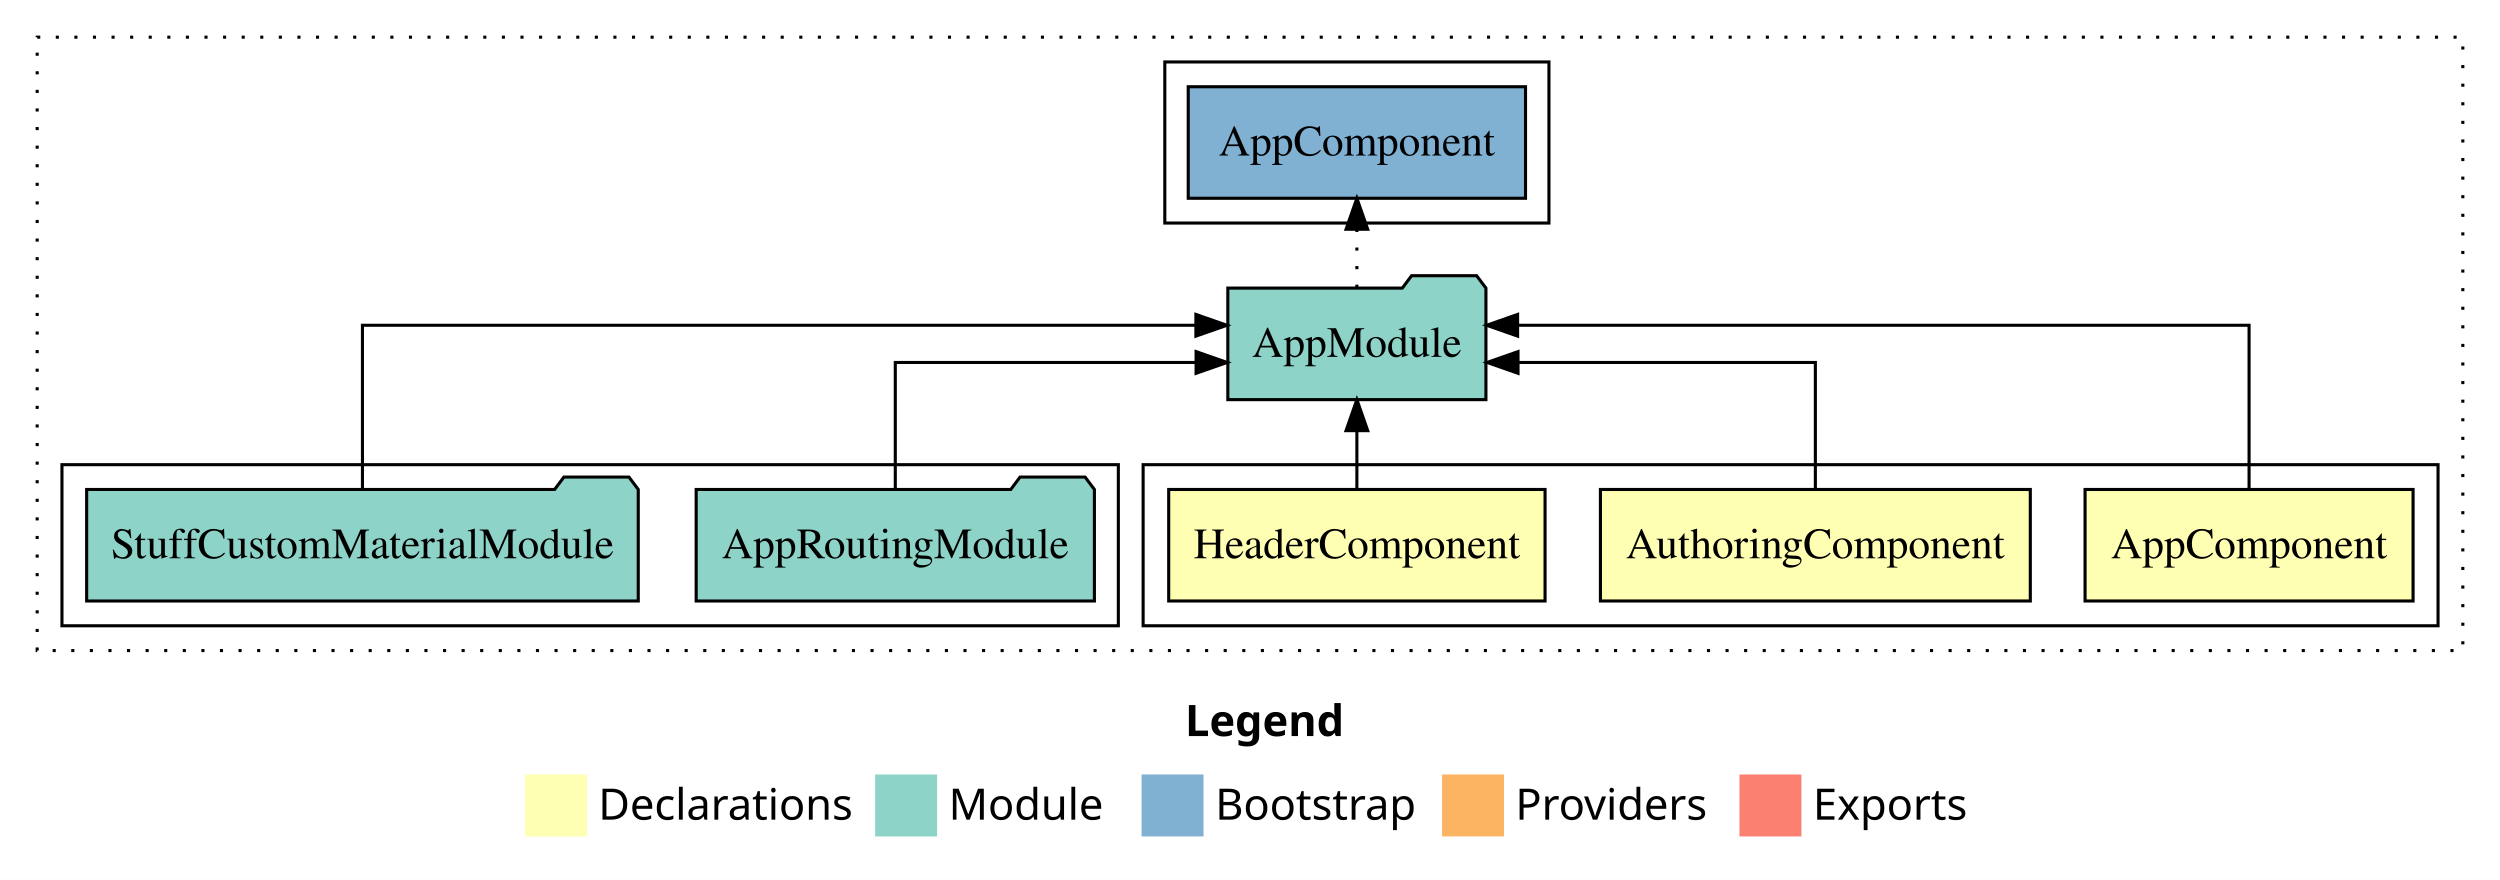
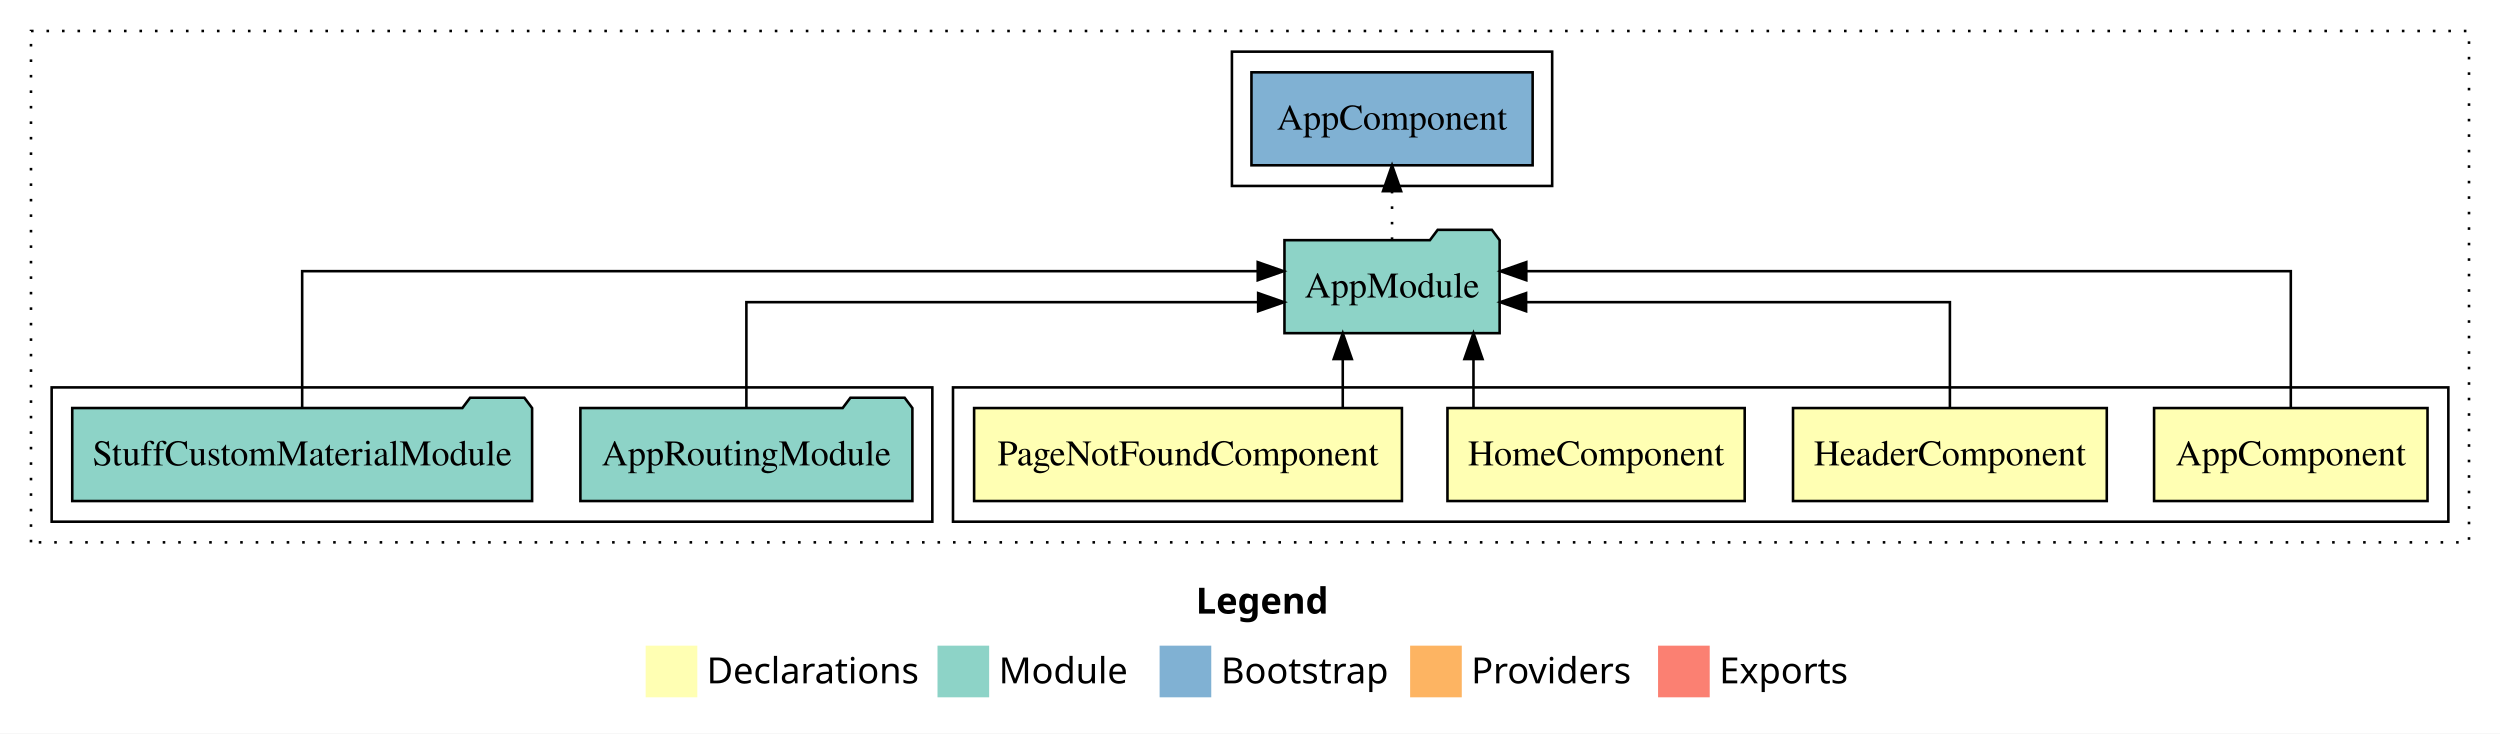
- <svg xmlns="http://www.w3.org/2000/svg" width="807pt" height="284pt" viewBox="0.00 0.00 807.00 284.00">
+ <svg xmlns="http://www.w3.org/2000/svg" width="968pt" height="284pt" viewBox="0.00 0.00 968.00 284.00">
  <g id="graph0" class="graph" transform="scale(1 1) rotate(0) translate(4 280)">
-     <polygon fill="#ffffff" stroke="transparent" points="-4,4 -4,-280 803,-280 803,4 -4,4" />
-     <text text-anchor="start" x="378.509" y="-42.4" font-family="sans-serif" font-weight="bold" font-size="14.00" fill="#000000">Legend</text>
-     <polygon fill="#ffffb3" stroke="transparent" points="165.5,-10 165.5,-30 185.5,-30 185.5,-10 165.5,-10" />
-     <text text-anchor="start" x="189.129" y="-15.4" font-family="sans-serif" font-size="14.00" fill="#000000">  Declarations</text>
-     <polygon fill="#8dd3c7" stroke="transparent" points="278.5,-10 278.5,-30 298.5,-30 298.5,-10 278.5,-10" />
-     <text text-anchor="start" x="302.225" y="-15.4" font-family="sans-serif" font-size="14.00" fill="#000000">  Module</text>
-     <polygon fill="#80b1d3" stroke="transparent" points="364.5,-10 364.5,-30 384.5,-30 384.5,-10 364.5,-10" />
-     <text text-anchor="start" x="388.281" y="-15.4" font-family="sans-serif" font-size="14.00" fill="#000000">  Bootstrap</text>
-     <polygon fill="#fdb462" stroke="transparent" points="461.5,-10 461.5,-30 481.5,-30 481.5,-10 461.5,-10" />
-     <text text-anchor="start" x="485.173" y="-15.4" font-family="sans-serif" font-size="14.00" fill="#000000">  Providers</text>
-     <polygon fill="#fb8072" stroke="transparent" points="557.5,-10 557.5,-30 577.5,-30 577.5,-10 557.5,-10" />
-     <text text-anchor="start" x="581.226" y="-15.4" font-family="sans-serif" font-size="14.00" fill="#000000">  Exports</text>
+     <polygon fill="#ffffff" stroke="transparent" points="-4,4 -4,-280 964,-280 964,4 -4,4" />
+     <text text-anchor="start" x="459.009" y="-42.4" font-family="sans-serif" font-weight="bold" font-size="14.00" fill="#000000">Legend</text>
+     <polygon fill="#ffffb3" stroke="transparent" points="246,-10 246,-30 266,-30 266,-10 246,-10" />
+     <text text-anchor="start" x="269.629" y="-15.4" font-family="sans-serif" font-size="14.00" fill="#000000">  Declarations</text>
+     <polygon fill="#8dd3c7" stroke="transparent" points="359,-10 359,-30 379,-30 379,-10 359,-10" />
+     <text text-anchor="start" x="382.725" y="-15.4" font-family="sans-serif" font-size="14.00" fill="#000000">  Module</text>
+     <polygon fill="#80b1d3" stroke="transparent" points="445,-10 445,-30 465,-30 465,-10 445,-10" />
+     <text text-anchor="start" x="468.781" y="-15.4" font-family="sans-serif" font-size="14.00" fill="#000000">  Bootstrap</text>
+     <polygon fill="#fdb462" stroke="transparent" points="542,-10 542,-30 562,-30 562,-10 542,-10" />
+     <text text-anchor="start" x="565.673" y="-15.4" font-family="sans-serif" font-size="14.00" fill="#000000">  Providers</text>
+     <polygon fill="#fb8072" stroke="transparent" points="638,-10 638,-30 658,-30 658,-10 638,-10" />
+     <text text-anchor="start" x="661.726" y="-15.4" font-family="sans-serif" font-size="14.00" fill="#000000">  Exports</text>
    <g id="clust1" class="cluster">
-       <polygon fill="none" stroke="#000000" stroke-dasharray="1,5" points="8,-70 8,-268 791,-268 791,-70 8,-70" />
+       <polygon fill="none" stroke="#000000" stroke-dasharray="1,5" points="8,-70 8,-268 952,-268 952,-70 8,-70" />
    </g>
    <g id="clust2" class="cluster">
-       <polygon fill="none" stroke="#000000" points="365,-78 365,-130 783,-130 783,-78 365,-78" />
+       <polygon fill="none" stroke="#000000" points="365,-78 365,-130 944,-130 944,-78 365,-78" />
    </g>
-     <g id="clust6" class="cluster">
+     <g id="clust7" class="cluster">
      <polygon fill="none" stroke="#000000" points="16,-78 16,-130 357,-130 357,-78 16,-78" />
    </g>
-     <g id="clust8" class="cluster">
-       <polygon fill="none" stroke="#000000" points="372,-208 372,-260 496,-260 496,-208 372,-208" />
+     <g id="clust9" class="cluster">
+       <polygon fill="none" stroke="#000000" points="473,-208 473,-260 597,-260 597,-208 473,-208" />
    </g>
    <g id="node1" class="node">
-       <polygon fill="#ffffb3" stroke="#000000" points="774.94,-122 669.06,-122 669.06,-86 774.94,-86 774.94,-122" />
-       <text text-anchor="middle" x="722" y="-99.8" font-family="Times,serif" font-size="14.00" fill="#000000">AppComponent</text>
+       <polygon fill="#ffffb3" stroke="#000000" points="935.94,-122 830.06,-122 830.06,-86 935.94,-86 935.94,-122" />
+       <text text-anchor="middle" x="883" y="-99.8" font-family="Times,serif" font-size="14.00" fill="#000000">AppComponent</text>
+     </g>
+     <g id="node5" class="node">
+       <polygon fill="#8dd3c7" stroke="#000000" points="576.657,-187 573.657,-191 552.657,-191 549.657,-187 493.343,-187 493.343,-151 576.657,-151 576.657,-187" />
+       <text text-anchor="middle" x="535" y="-164.8" font-family="Times,serif" font-size="14.00" fill="#000000">AppModule</text>
+     </g>
+     <g id="edge1" class="edge">
+       <path fill="none" stroke="#000000" d="M883,-122.284C883,-143.321 883,-175 883,-175 883,-175 586.977,-175 586.977,-175" />
+       <polygon fill="#000000" stroke="#000000" points="586.977,-171.5 576.977,-175 586.977,-178.5 586.977,-171.5" />
+     </g>
+     <g id="node2" class="node">
+       <polygon fill="#ffffb3" stroke="#000000" points="811.744,-122 690.256,-122 690.256,-86 811.744,-86 811.744,-122" />
+       <text text-anchor="middle" x="751" y="-99.8" font-family="Times,serif" font-size="14.00" fill="#000000">HeaderComponent</text>
+     </g>
+     <g id="edge2" class="edge">
+       <path fill="none" stroke="#000000" d="M751,-122.022C751,-139.373 751,-163 751,-163 751,-163 586.903,-163 586.903,-163" />
+       <polygon fill="#000000" stroke="#000000" points="586.903,-159.5 576.903,-163 586.903,-166.5 586.903,-159.5" />
+     </g>
+     <g id="node3" class="node">
+       <polygon fill="#ffffb3" stroke="#000000" points="671.545,-122 556.455,-122 556.455,-86 671.545,-86 671.545,-122" />
+       <text text-anchor="middle" x="614" y="-99.8" font-family="Times,serif" font-size="14.00" fill="#000000">HomeComponent</text>
+     </g>
+     <g id="edge3" class="edge">
+       <path fill="none" stroke="#000000" d="M566.528,-122.106C566.528,-122.106 566.528,-140.991 566.528,-140.991" />
+       <polygon fill="#000000" stroke="#000000" points="563.028,-140.991 566.528,-150.991 570.028,-140.991 563.028,-140.991" />
    </g>
    <g id="node4" class="node">
-       <polygon fill="#8dd3c7" stroke="#000000" points="475.657,-187 472.657,-191 451.657,-191 448.657,-187 392.343,-187 392.343,-151 475.657,-151 475.657,-187" />
-       <text text-anchor="middle" x="434" y="-164.8" font-family="Times,serif" font-size="14.00" fill="#000000">AppModule</text>
+       <polygon fill="#ffffb3" stroke="#000000" points="538.824,-122 373.176,-122 373.176,-86 538.824,-86 538.824,-122" />
+       <text text-anchor="middle" x="456" y="-99.8" font-family="Times,serif" font-size="14.00" fill="#000000">PageNotFoundComponent</text>
    </g>
-     <g id="edge1" class="edge">
-       <path fill="none" stroke="#000000" d="M722,-122.284C722,-143.321 722,-175 722,-175 722,-175 485.878,-175 485.878,-175" />
-       <polygon fill="#000000" stroke="#000000" points="485.878,-171.5 475.878,-175 485.878,-178.5 485.878,-171.5" />
+     <g id="edge4" class="edge">
+       <path fill="none" stroke="#000000" d="M515.917,-122.106C515.917,-122.106 515.917,-140.991 515.917,-140.991" />
+       <polygon fill="#000000" stroke="#000000" points="512.417,-140.991 515.917,-150.991 519.417,-140.991 512.417,-140.991" />
    </g>
-     <g id="node2" class="node">
-       <polygon fill="#ffffb3" stroke="#000000" points="651.381,-122 512.619,-122 512.619,-86 651.381,-86 651.381,-122" />
-       <text text-anchor="middle" x="582" y="-99.8" font-family="Times,serif" font-size="14.00" fill="#000000">AuthoringComponent</text>
+     <g id="node8" class="node">
+       <polygon fill="#80b1d3" stroke="#000000" points="589.439,-252 480.561,-252 480.561,-216 589.439,-216 589.439,-252" />
+       <text text-anchor="middle" x="535" y="-229.8" font-family="Times,serif" font-size="14.00" fill="#000000">AppComponent </text>
    </g>
-     <g id="edge2" class="edge">
-       <path fill="none" stroke="#000000" d="M582,-122.022C582,-139.373 582,-163 582,-163 582,-163 486.015,-163 486.015,-163" />
-       <polygon fill="#000000" stroke="#000000" points="486.015,-159.5 476.015,-163 486.015,-166.5 486.015,-159.5" />
+     <g id="edge7" class="edge">
+       <path fill="none" stroke="#000000" stroke-dasharray="1,5" d="M535,-187.106C535,-187.106 535,-205.991 535,-205.991" />
+       <polygon fill="#000000" stroke="#000000" points="531.5,-205.991 535,-215.991 538.5,-205.991 531.5,-205.991" />
    </g>
-     <g id="node3" class="node">
-       <polygon fill="#ffffb3" stroke="#000000" points="494.744,-122 373.256,-122 373.256,-86 494.744,-86 494.744,-122" />
-       <text text-anchor="middle" x="434" y="-99.8" font-family="Times,serif" font-size="14.00" fill="#000000">HeaderComponent</text>
-     </g>
-     <g id="edge3" class="edge">
-       <path fill="none" stroke="#000000" d="M434,-122.106C434,-122.106 434,-140.991 434,-140.991" />
-       <polygon fill="#000000" stroke="#000000" points="430.5,-140.991 434,-150.991 437.5,-140.991 430.5,-140.991" />
-     </g>
-     <g id="node7" class="node">
-       <polygon fill="#80b1d3" stroke="#000000" points="488.439,-252 379.561,-252 379.561,-216 488.439,-216 488.439,-252" />
-       <text text-anchor="middle" x="434" y="-229.8" font-family="Times,serif" font-size="14.00" fill="#000000">AppComponent </text>
-     </g>
-     <g id="edge6" class="edge">
-       <path fill="none" stroke="#000000" stroke-dasharray="1,5" d="M434,-187.106C434,-187.106 434,-205.991 434,-205.991" />
-       <polygon fill="#000000" stroke="#000000" points="430.5,-205.991 434,-215.991 437.5,-205.991 430.5,-205.991" />
-     </g>
-     <g id="node5" class="node">
+     <g id="node6" class="node">
      <polygon fill="#8dd3c7" stroke="#000000" points="349.274,-122 346.274,-126 325.274,-126 322.274,-122 220.726,-122 220.726,-86 349.274,-86 349.274,-122" />
      <text text-anchor="middle" x="285" y="-99.8" font-family="Times,serif" font-size="14.00" fill="#000000">AppRoutingModule</text>
    </g>
-     <g id="edge4" class="edge">
-       <path fill="none" stroke="#000000" d="M285,-122.022C285,-139.373 285,-163 285,-163 285,-163 382.099,-163 382.099,-163" />
-       <polygon fill="#000000" stroke="#000000" points="382.099,-166.5 392.099,-163 382.099,-159.5 382.099,-166.5" />
+     <g id="edge5" class="edge">
+       <path fill="none" stroke="#000000" d="M285,-122.022C285,-139.373 285,-163 285,-163 285,-163 483.156,-163 483.156,-163" />
+       <polygon fill="#000000" stroke="#000000" points="483.156,-166.5 493.156,-163 483.156,-159.5 483.156,-166.5" />
    </g>
-     <g id="node6" class="node">
+     <g id="node7" class="node">
      <polygon fill="#8dd3c7" stroke="#000000" points="202.028,-122 199.028,-126 178.028,-126 175.028,-122 23.972,-122 23.972,-86 202.028,-86 202.028,-122" />
      <text text-anchor="middle" x="113" y="-99.8" font-family="Times,serif" font-size="14.00" fill="#000000">StuffCustomMaterialModule</text>
    </g>
-     <g id="edge5" class="edge">
-       <path fill="none" stroke="#000000" d="M113,-122.284C113,-143.321 113,-175 113,-175 113,-175 382.035,-175 382.035,-175" />
-       <polygon fill="#000000" stroke="#000000" points="382.035,-178.5 392.035,-175 382.035,-171.5 382.035,-178.5" />
+     <g id="edge6" class="edge">
+       <path fill="none" stroke="#000000" d="M113,-122.284C113,-143.321 113,-175 113,-175 113,-175 482.994,-175 482.994,-175" />
+       <polygon fill="#000000" stroke="#000000" points="482.994,-178.5 492.994,-175 482.994,-171.5 482.994,-178.5" />
    </g>
  </g>
</svg>
